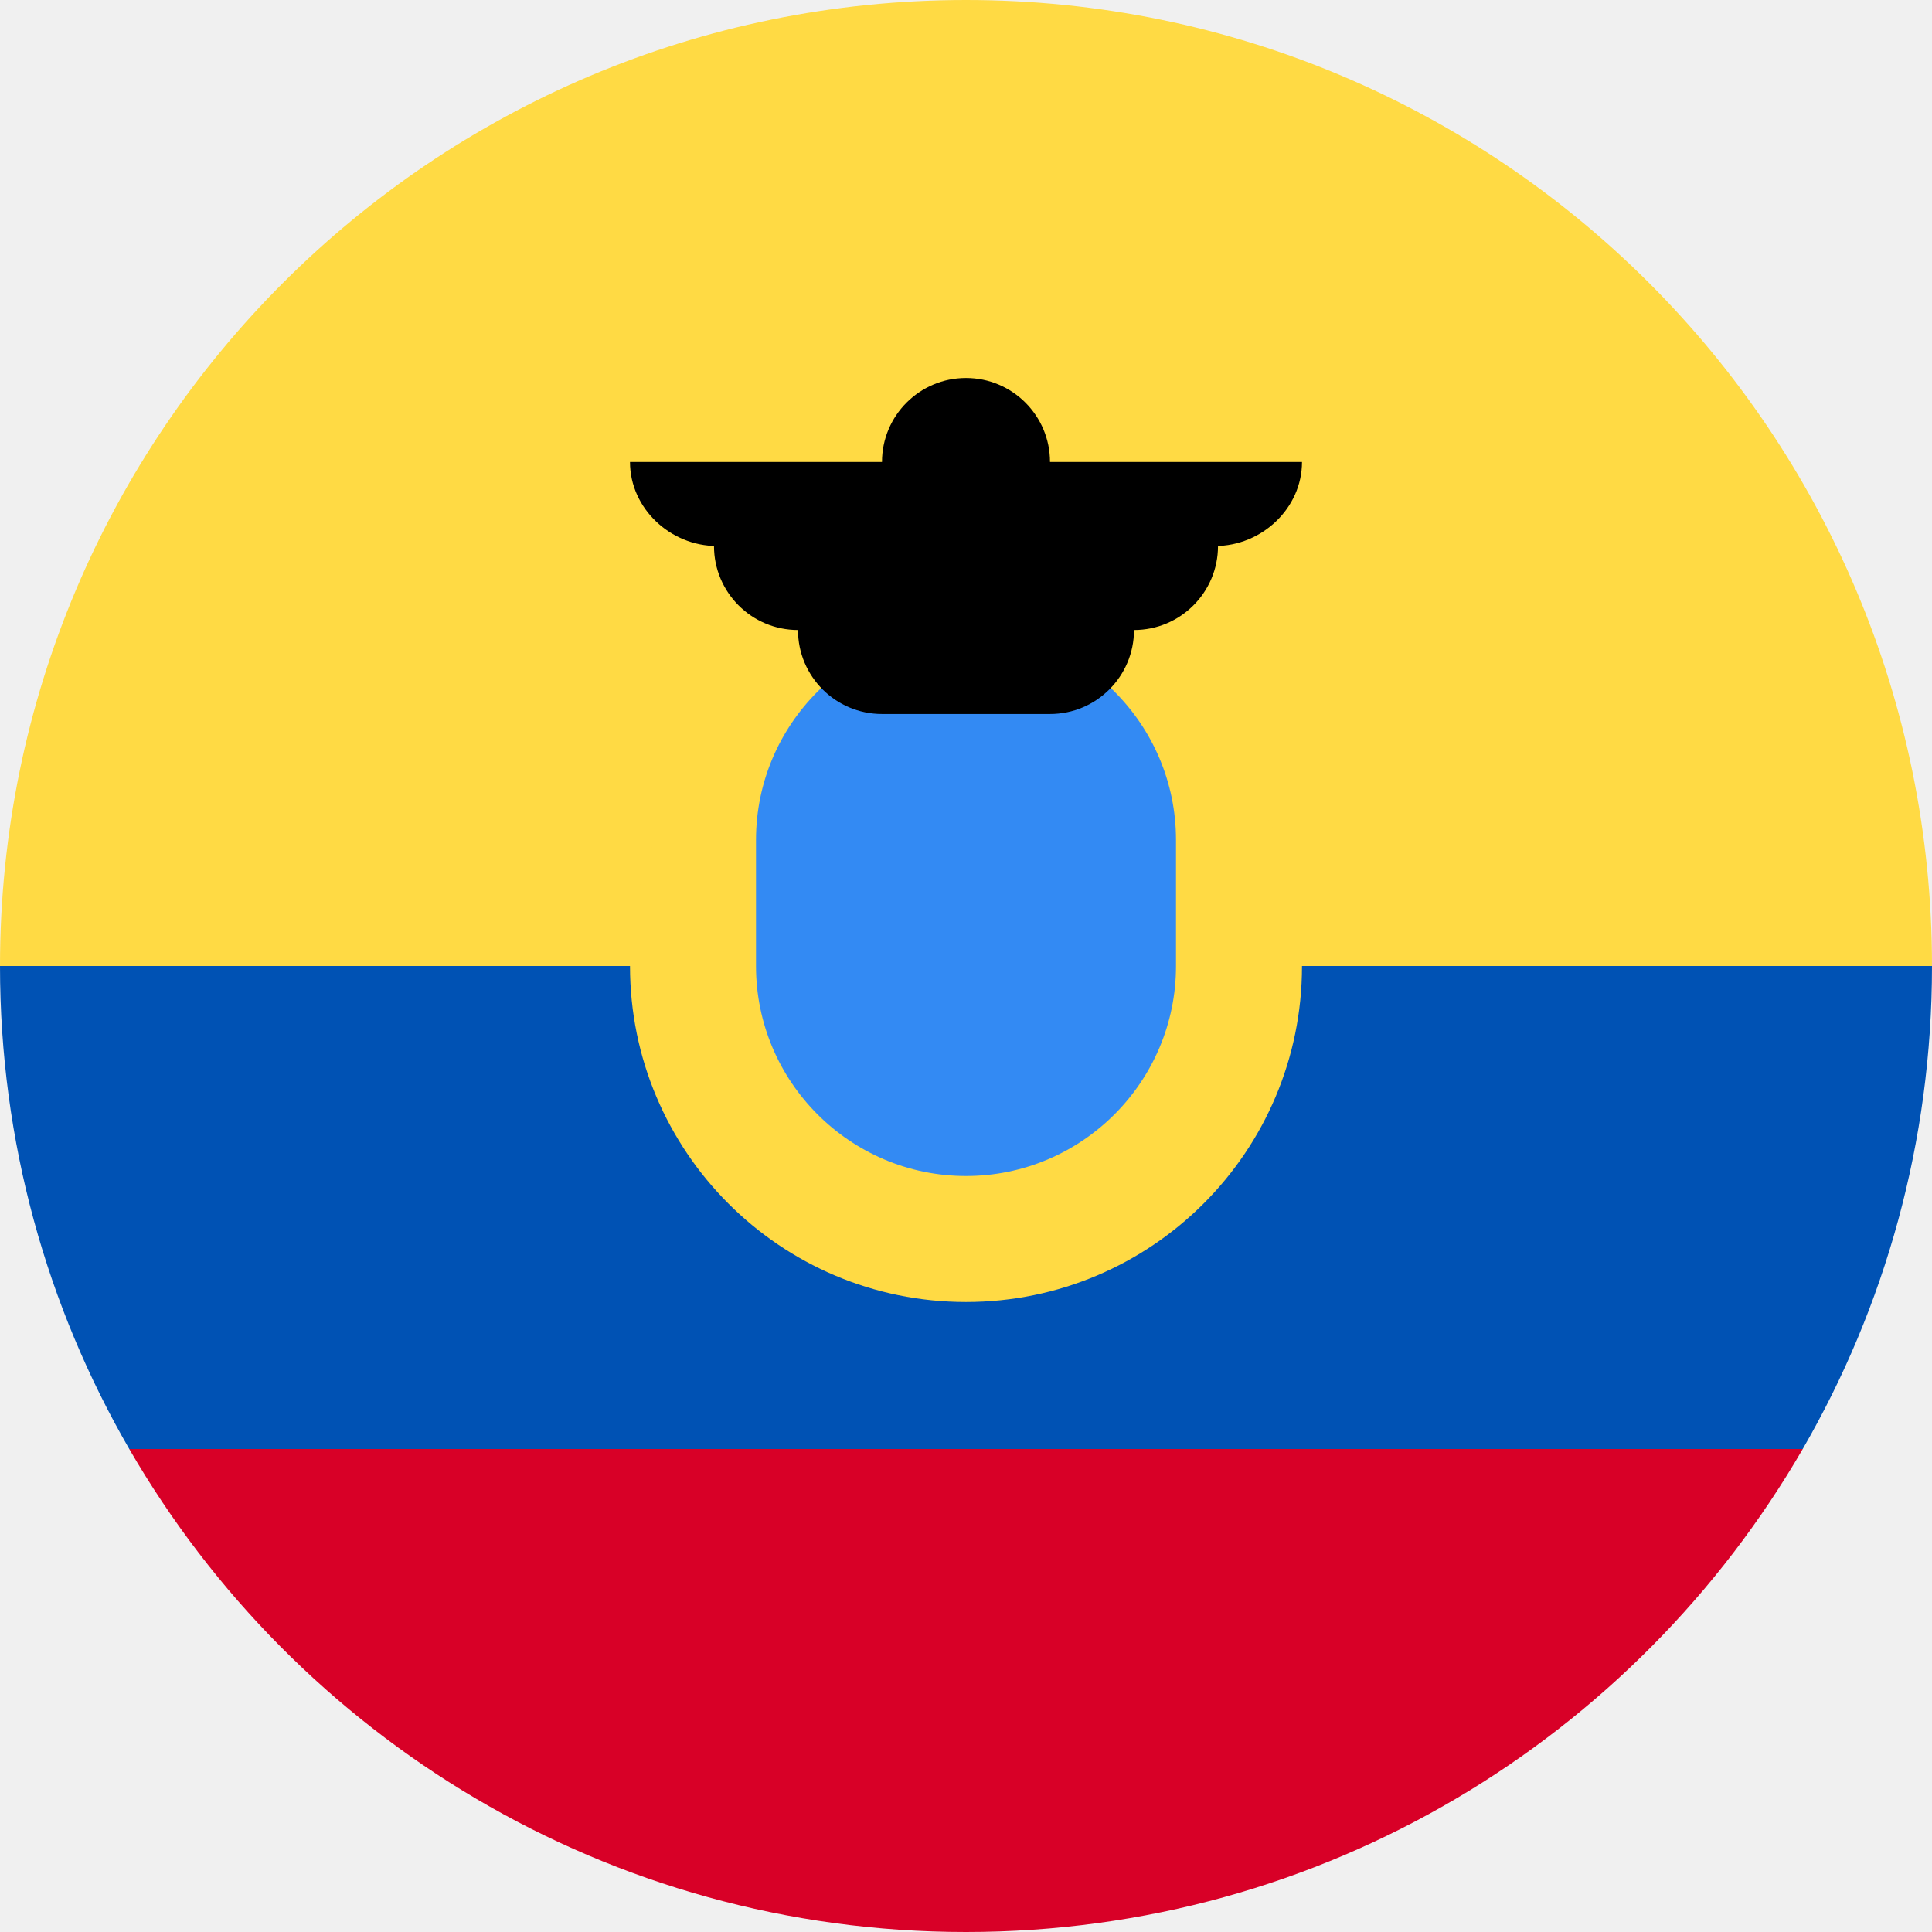
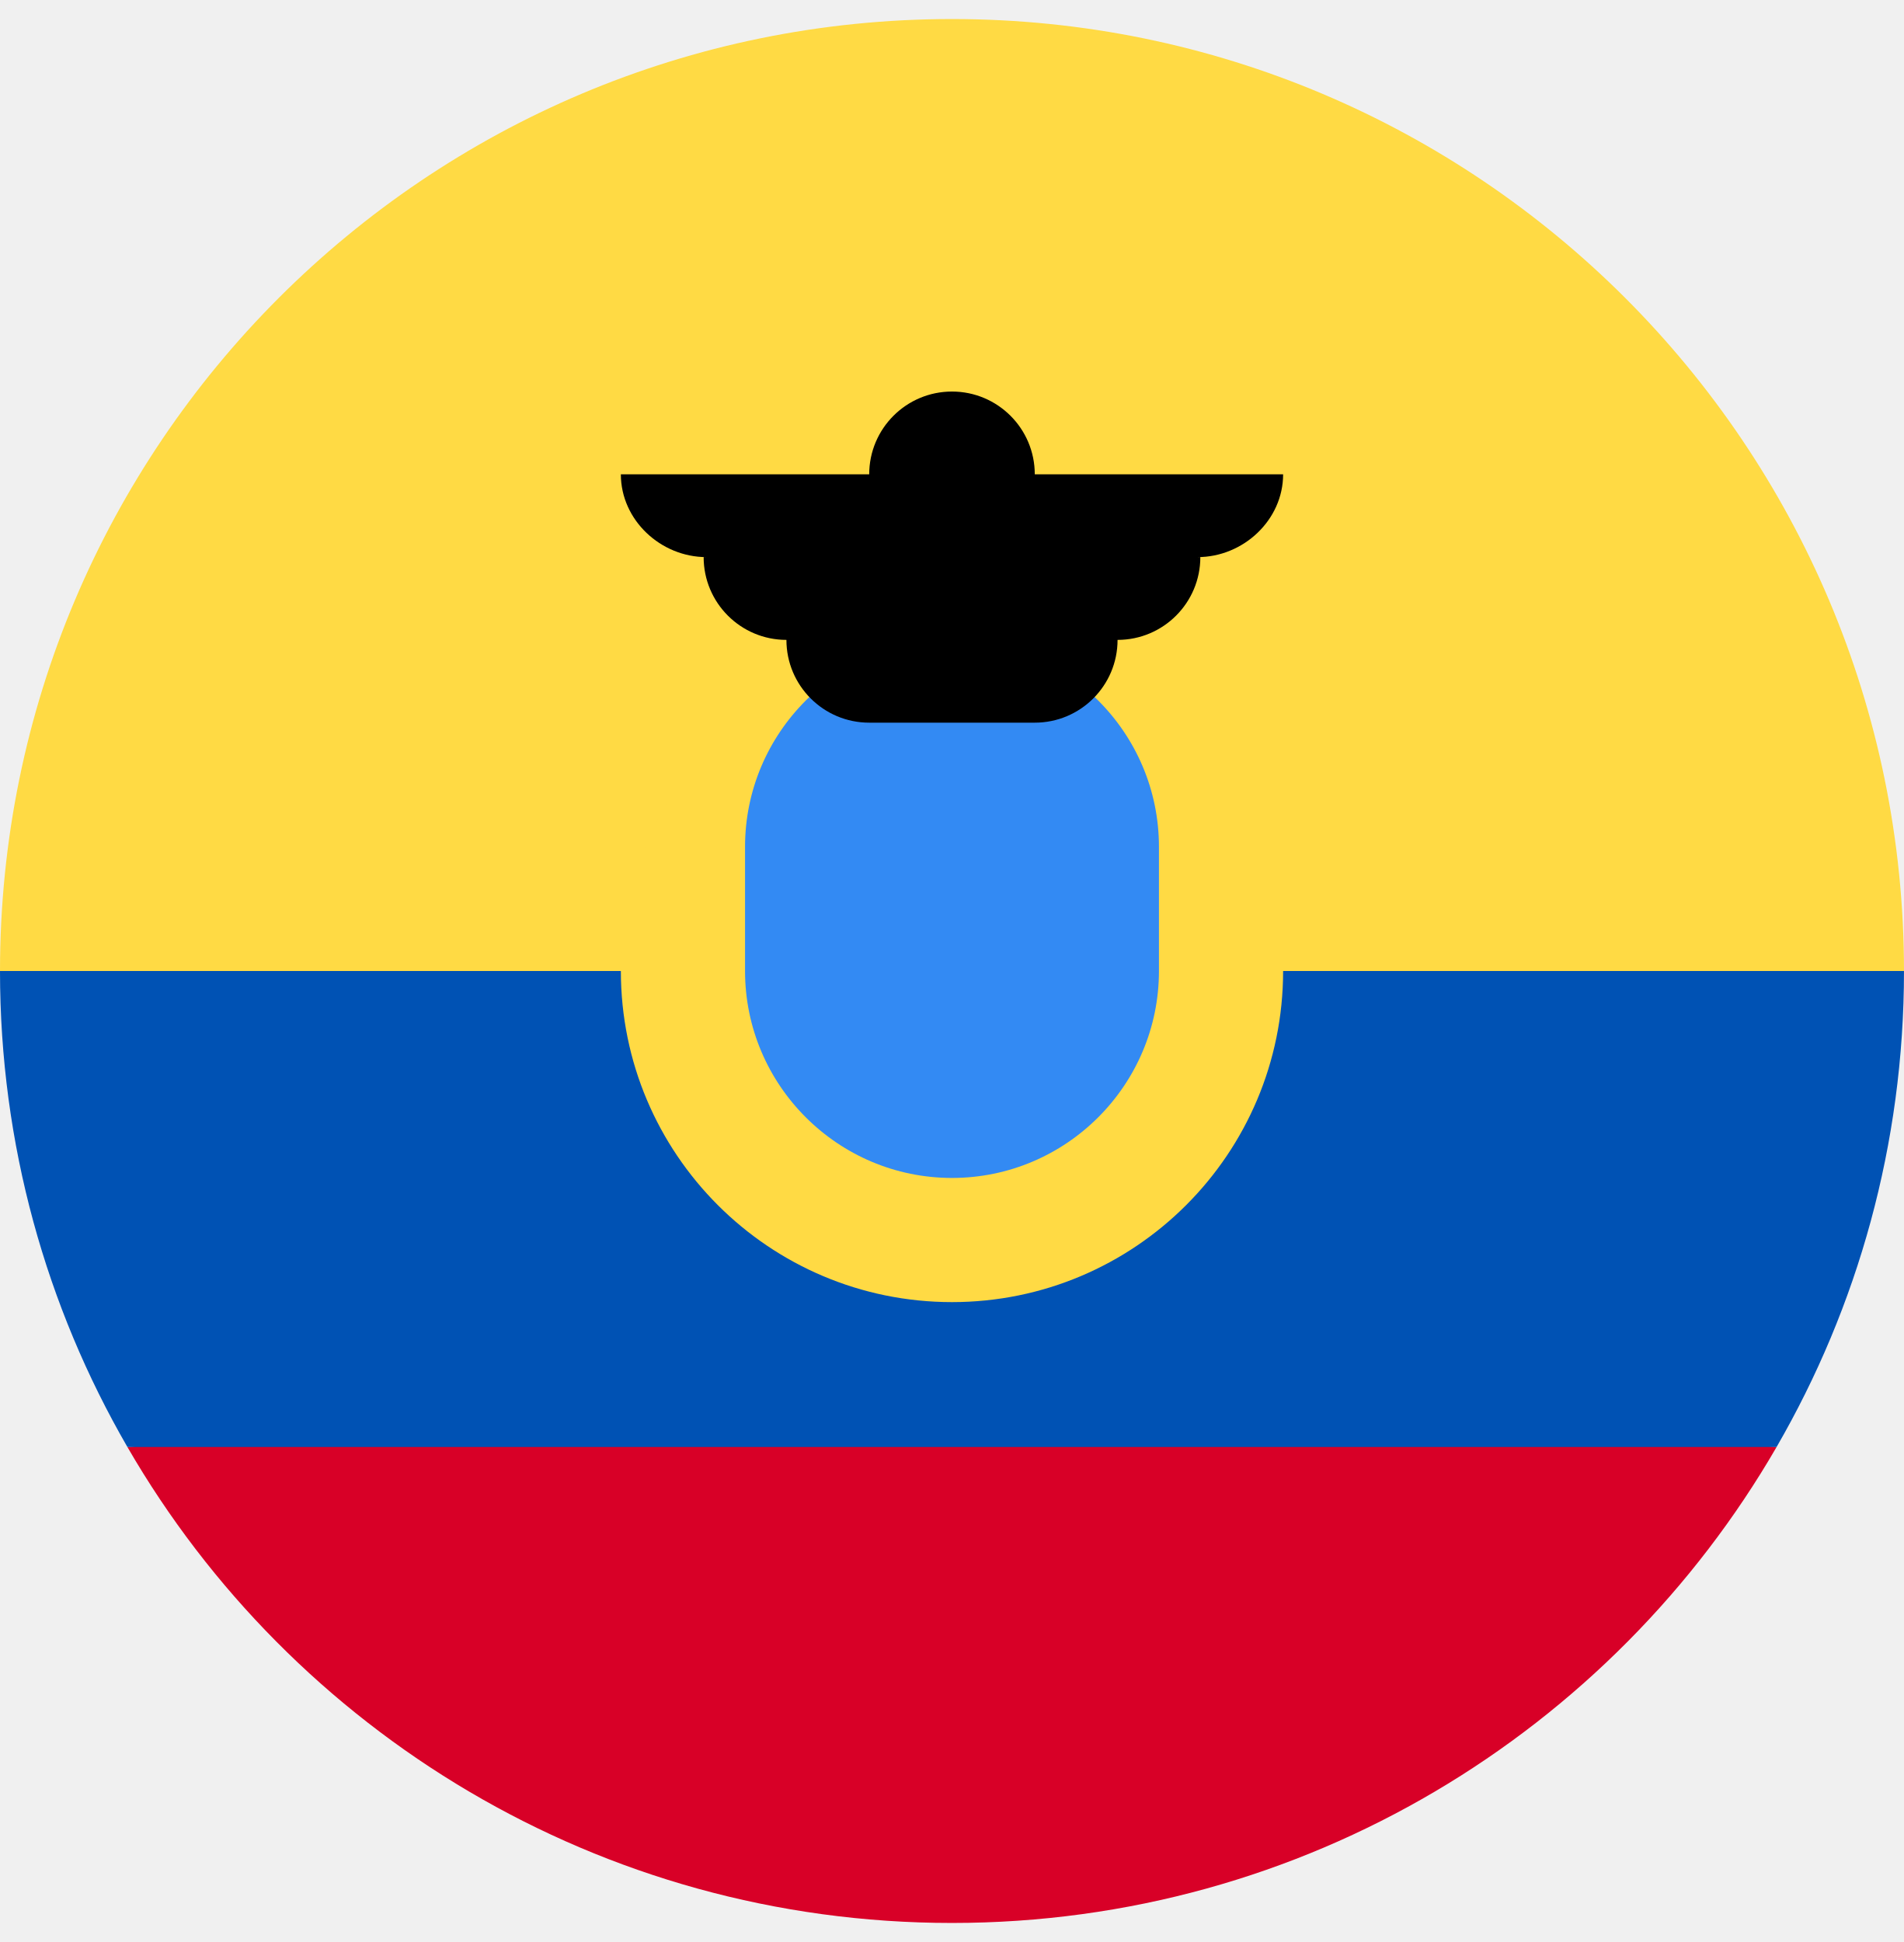
- <svg xmlns="http://www.w3.org/2000/svg" width="512" height="512" viewBox="0 0 512 512" fill="none">
+ <svg xmlns="http://www.w3.org/2000/svg" width="50" height="51" viewBox="0 0 512 512" fill="none">
  <g clip-path="url(#clip0_105_1421)">
    <path d="M0 256C0 114.616 114.616 0 256 0C397.384 0 512 114.616 512 256L256 278.261L0 256Z" fill="#FFDA44" />
    <path d="M34.256 384C78.521 460.516 161.245 512 256 512C350.755 512 433.479 460.516 477.744 384L256 367.304L34.256 384Z" fill="#D80027" />
    <path d="M477.744 384C499.526 346.346 512 302.631 512 256H0C0 302.631 12.474 346.346 34.256 384H477.744Z" fill="#0052B4" />
    <path d="M256 345.043C305.177 345.043 345.043 305.177 345.043 256C345.043 206.823 305.177 166.957 256 166.957C206.823 166.957 166.957 206.823 166.957 256C166.957 305.177 206.823 345.043 256 345.043Z" fill="#FFDA44" />
    <path d="M256 311.652C225.313 311.652 200.348 286.686 200.348 256V222.609C200.348 191.922 225.314 166.957 256 166.957C286.686 166.957 311.652 191.923 311.652 222.609V256C311.652 286.687 286.687 311.652 256 311.652Z" fill="#338AF3" />
    <path d="M345.043 122.435H278.26C278.26 110.141 268.293 100.174 255.999 100.174C243.705 100.174 233.738 110.141 233.738 122.435H166.955C166.955 134.73 177.664 144.696 189.957 144.696H189.216C189.216 156.991 199.182 166.957 211.477 166.957C211.477 179.252 221.443 189.218 233.738 189.218H278.26C290.555 189.218 300.521 179.252 300.521 166.957C312.816 166.957 322.782 156.991 322.782 144.696H322.041C334.335 144.696 345.043 134.729 345.043 122.435Z" fill="black" />
  </g>
  <defs>
    <clipPath id="clip0_105_1421">
      <rect width="512" height="512" fill="white" />
    </clipPath>
  </defs>
</svg>
